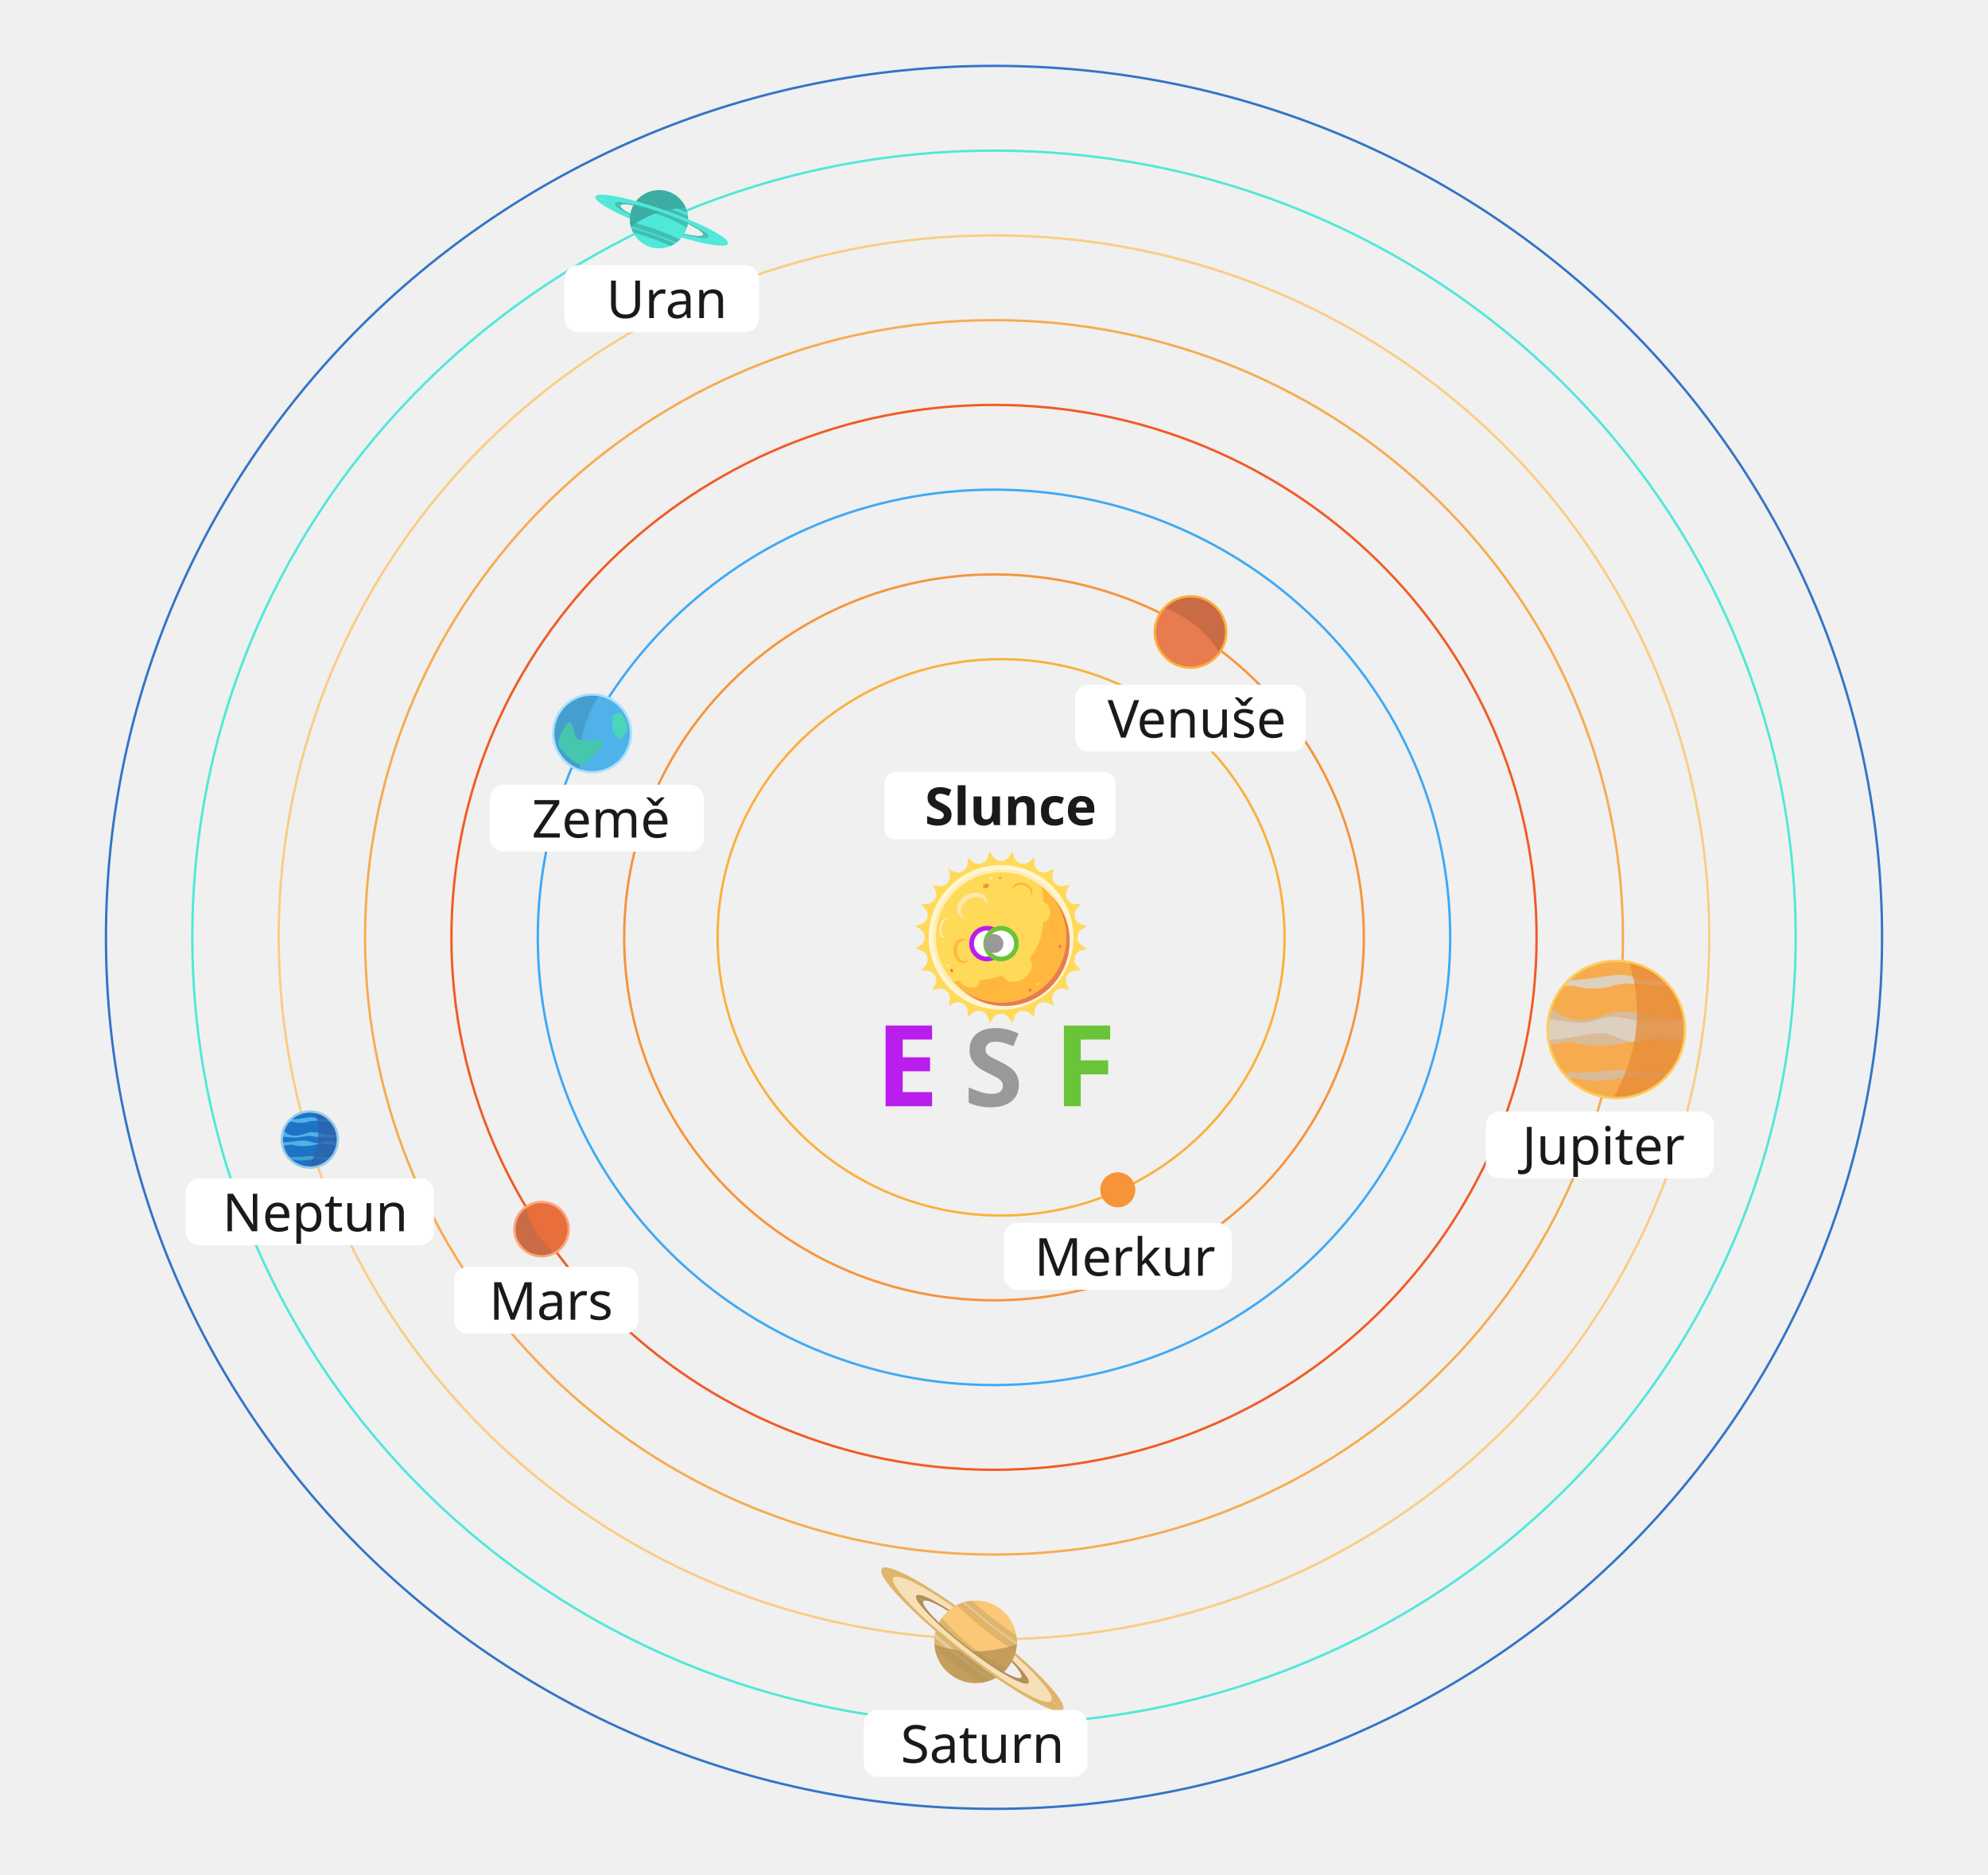
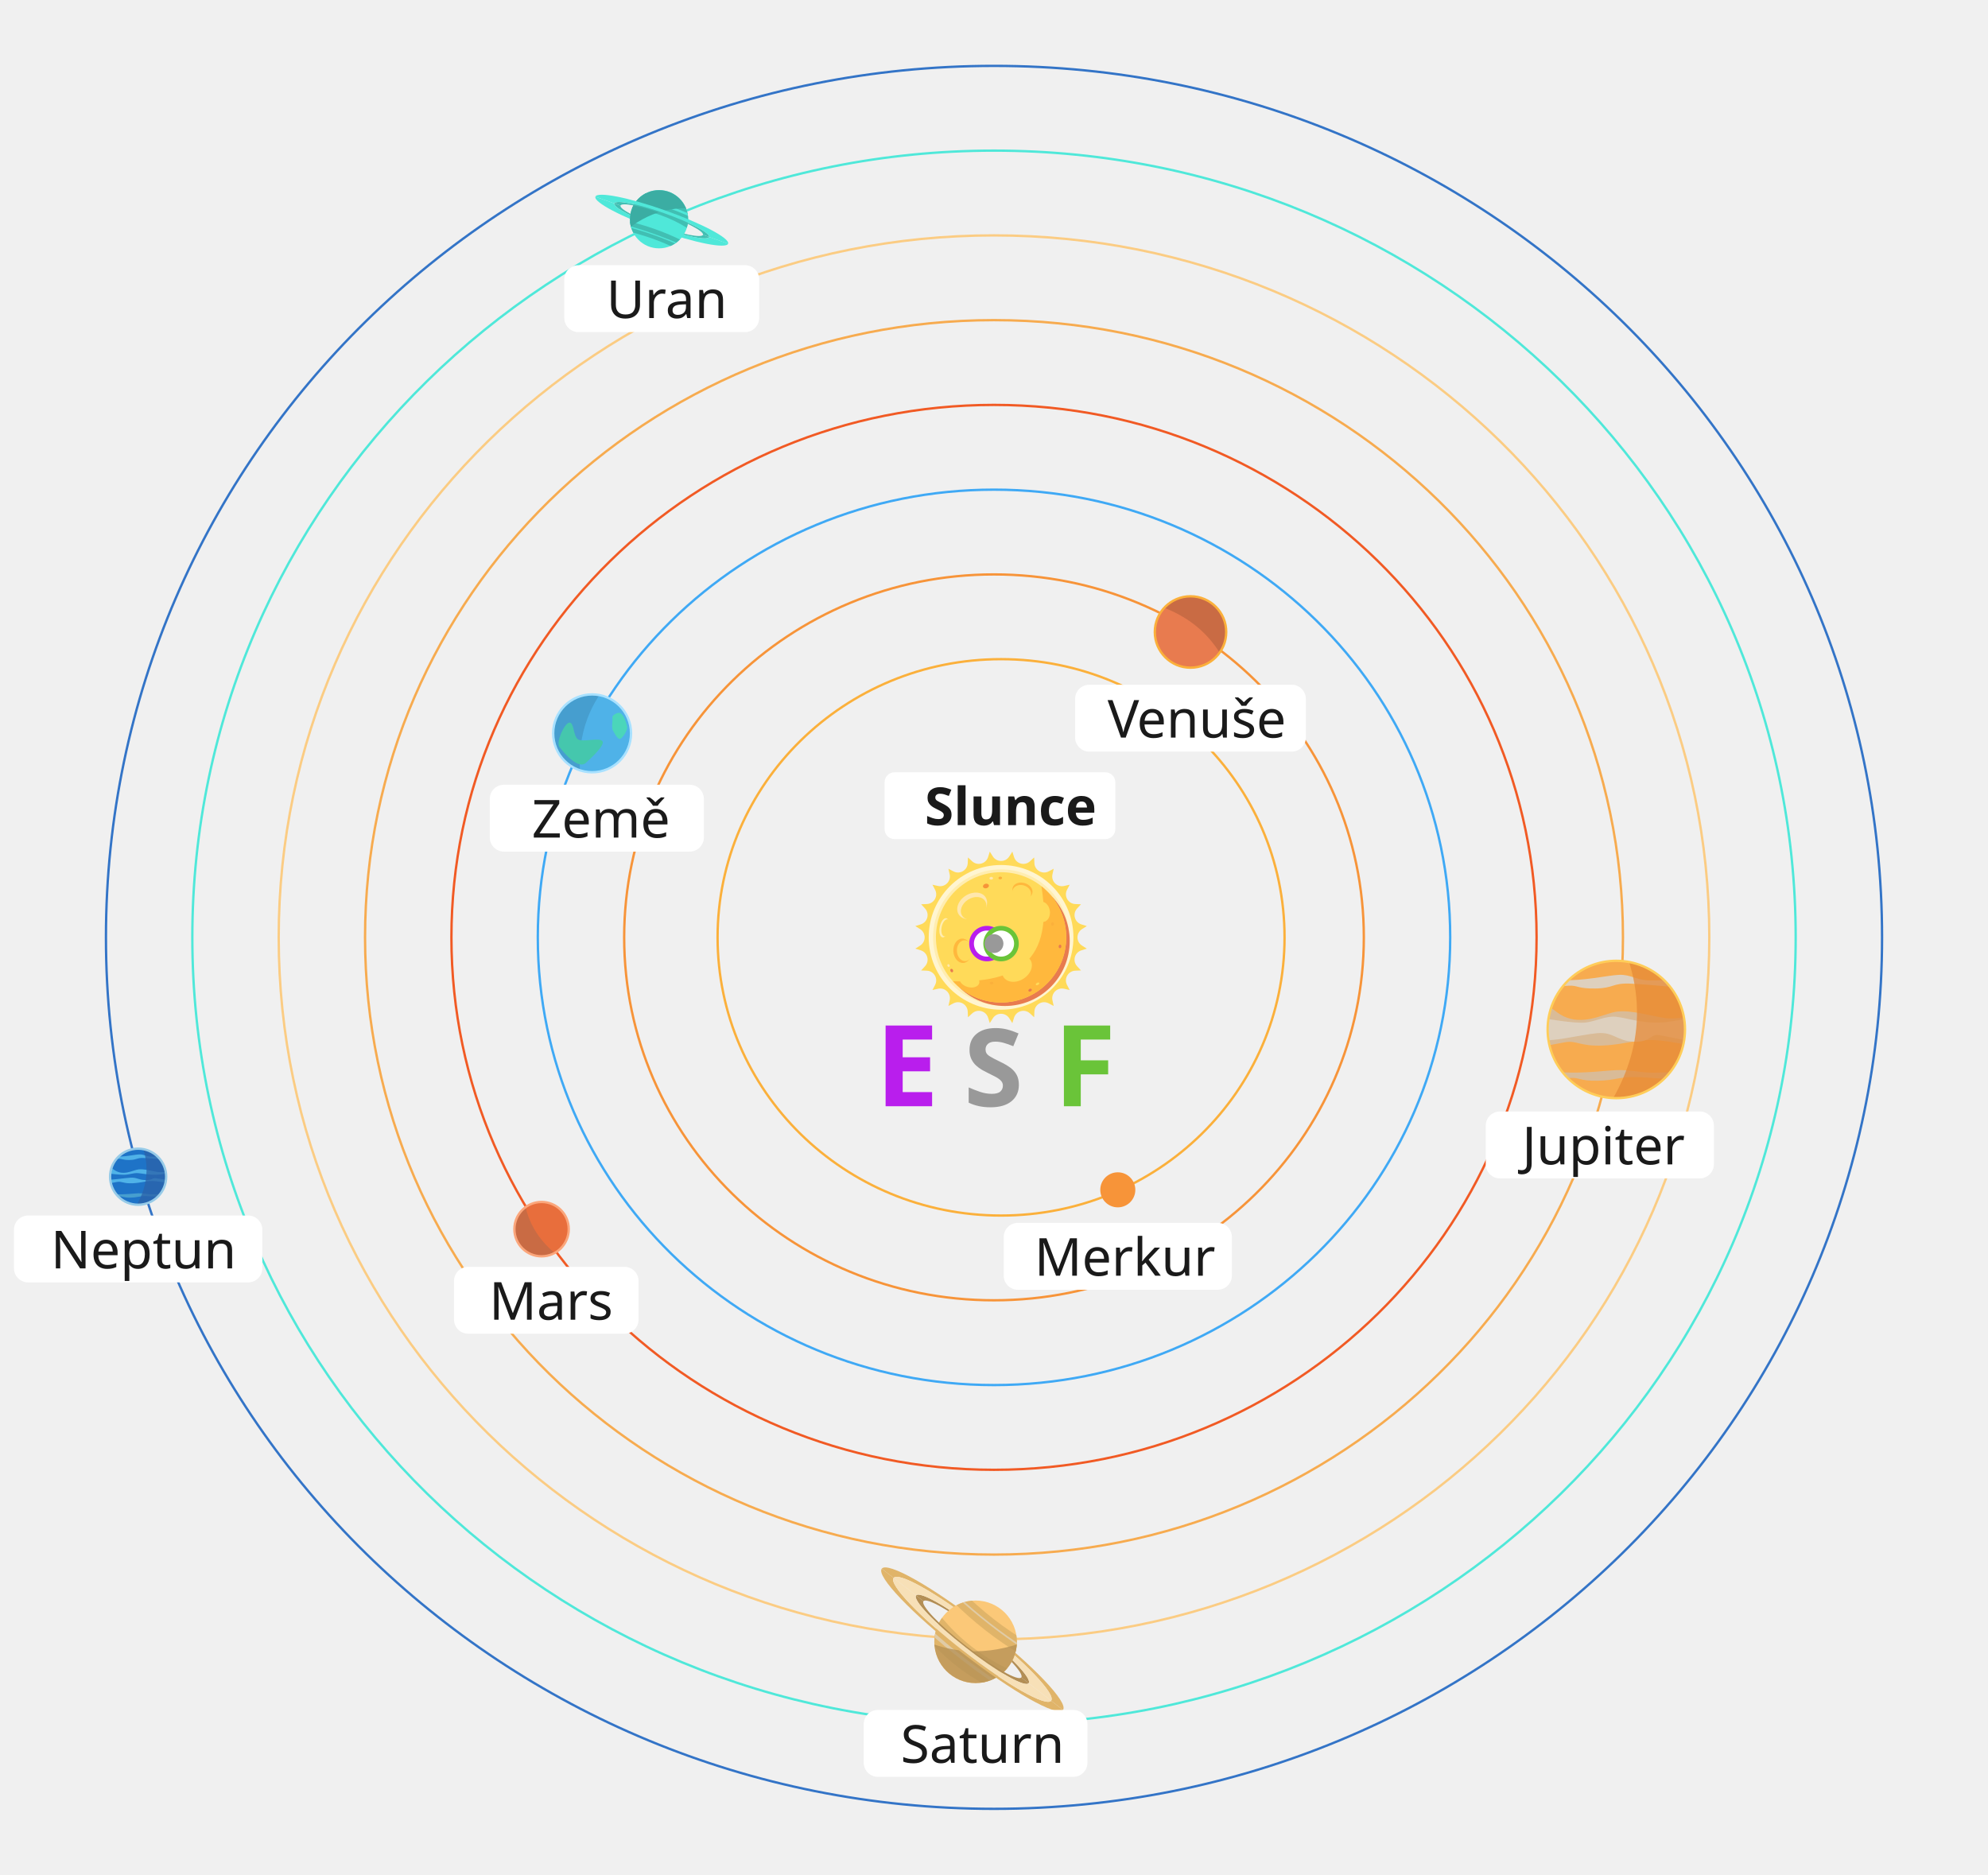
<svg xmlns="http://www.w3.org/2000/svg" id="a" viewBox="0 0 844 795.93">
  <defs>
    <clipPath id="b">
      <circle cx="425" cy="397.97" r="27.66" style="fill:#ffda59;" />
    </clipPath>
    <clipPath id="c">
      <circle cx="251.38" cy="311.35" r="16.53" style="fill:#4fb2e8; stroke:#a8e1ff; stroke-miterlimit:10;" />
    </clipPath>
    <clipPath id="d">
      <circle cx="229.92" cy="521.85" r="11.54" style="fill:#e86e3c; stroke:#fba67b; stroke-miterlimit:10;" />
    </clipPath>
    <clipPath id="e">
      <circle cx="686.2" cy="437.08" r="29.16" style="fill:#f7ab4f; stroke:#ffcd59; stroke-miterlimit:10;" />
    </clipPath>
    <clipPath id="f">
      <circle cx="505.43" cy="268.32" r="15.16" style="fill:#e87b4f; stroke:#fbb03b; stroke-miterlimit:10;" />
    </clipPath>
    <clipPath id="g">
      <circle cx="414.19" cy="697.06" r="17.53" style="fill:#fbc878;" />
    </clipPath>
    <clipPath id="h">
      <circle cx="279.79" cy="93.08" r="12.36" style="fill:#4fe8d9;" />
    </clipPath>
    <clipPath id="i">
-       <circle cx="131.54" cy="483.82" r="11.91" style="fill:#1e73c7; stroke:#97cbe8; stroke-miterlimit:10;" />
+       <circle cx="58.64" cy="499.59" r="11.91" style="fill:#1e73c7; stroke:#97cbe8; stroke-miterlimit:10;" />
    </clipPath>
  </defs>
  <g>
    <path d="m428.5,363.6l1.29-2.04.72,2.31c.91,2.9,4.52,3.87,6.76,1.81l1.78-1.64.1,2.42c.12,3.04,3.37,4.91,6.06,3.5l2.14-1.12-.53,2.36c-.67,2.97,1.98,5.61,4.95,4.95l2.36-.53-1.12,2.14c-1.41,2.69.46,5.94,3.5,6.06l2.42.1-1.64,1.78c-2.06,2.24-1.09,5.85,1.81,6.76l2.31.72-2.04,1.29c-2.57,1.63-2.57,5.37,0,7l2.04,1.29-2.31.72c-2.9.91-3.87,4.52-1.81,6.76l1.64,1.78-2.42.1c-3.04.12-4.91,3.37-3.5,6.06l1.12,2.14-2.36-.53c-2.97-.67-5.61,1.98-4.95,4.95l.53,2.36-2.14-1.12c-2.69-1.41-5.94.46-6.06,3.5l-.1,2.42-1.78-1.64c-2.24-2.06-5.85-1.09-6.76,1.81l-.72,2.31-1.29-2.04c-1.63-2.57-5.37-2.57-7,0l-1.29,2.04-.72-2.31c-.91-2.9-4.52-3.87-6.76-1.81l-1.78,1.64-.1-2.42c-.12-3.04-3.37-4.91-6.06-3.5l-2.14,1.12.53-2.36c.67-2.97-1.98-5.61-4.95-4.95l-2.36.53,1.12-2.14c1.41-2.69-.46-5.94-3.5-6.06l-2.42-.1,1.64-1.78c2.06-2.24,1.09-5.85-1.81-6.76l-2.31-.72,2.04-1.29c2.57-1.63,2.57-5.37,0-7l-2.04-1.29,2.31-.72c2.9-.91,3.87-4.52,1.81-6.76l-1.64-1.78,2.42-.1c3.04-.12,4.91-3.37,3.5-6.06l-1.12-2.14,2.36.53c2.97.67,5.61-1.98,4.95-4.95l-.53-2.36,2.14,1.12c2.69,1.41,5.94-.46,6.06-3.5l.1-2.42,1.78,1.64c2.24,2.06,5.85,1.09,6.76-1.81l.72-2.31,1.29,2.04c1.63,2.57,5.37,2.57,7,0Z" style="fill:#ffda59;" />
    <circle cx="425" cy="397.97" r="30.72" style="fill:#fff5d1;" />
    <ellipse cx="422" cy="397.97" rx="303.68" ry="298.03" style="fill:none; stroke:#fbcc83; stroke-miterlimit:10;" />
    <circle cx="425" cy="397.97" r="28.86" style="fill:#ffedb0;" />
    <circle cx="426.59" cy="399.55" r="27.56" style="fill:#e87b4f;" />
    <g>
      <circle cx="425" cy="397.97" r="27.66" style="fill:#ffda59;" />
      <g style="clip-path:url(#b);">
        <path d="m441.62,373.37c6.86,35.56-10.14,45.2-42.98,42.98v13.65h54.83v-55.36l-11.86-1.27Z" style="fill:#ffb83d;" />
        <ellipse cx="400.9" cy="393.89" rx="4.14" ry="1.99" transform="translate(-64.72 708.63) rotate(-78.55)" style="fill:#ffedb0;" />
        <ellipse cx="401.61" cy="393.91" rx="3.7" ry="1.88" transform="translate(-64.17 709.35) rotate(-78.55)" style="fill:#ffda59;" />
        <ellipse cx="431.74" cy="411.25" rx="6.77" ry="5.13" transform="translate(-153 294.59) rotate(-32.33)" style="fill:#ffda59;" />
        <ellipse cx="413.56" cy="384.54" rx="5.79" ry="4.39" transform="translate(-141.53 280.74) rotate(-32.33)" style="fill:#fbb03b;" />
        <ellipse cx="412.72" cy="384.65" rx="6.77" ry="5.13" transform="translate(-141.72 280.3) rotate(-32.33)" style="fill:#ffe7ad;" />
        <ellipse cx="418.6" cy="376.13" rx="1.28" ry=".97" transform="translate(-83.64 122.25) rotate(-15.12)" style="fill:#f79439;" />
        <ellipse cx="413.35" cy="385.7" rx="5.79" ry="4.39" transform="translate(-142.19 280.81) rotate(-32.33)" style="fill:#ffda59;" />
        <ellipse cx="408.64" cy="403.7" rx="3.93" ry="5.18" transform="translate(-21.67 23.18) rotate(-3.17)" style="fill:#ffb83d;" />
        <ellipse cx="409.58" cy="403.67" rx="3.36" ry="4.43" transform="translate(-21.67 23.23) rotate(-3.17)" style="fill:#ffda59;" />
        <ellipse cx="440.48" cy="417.72" rx=".82" ry=".48" transform="translate(-149.85 276.2) rotate(-30)" style="fill:#ffda59;" />
        <ellipse cx="402.7" cy="409.97" rx=".48" ry=".6" transform="translate(-140.15 221.4) rotate(-26.36)" style="fill:#ffe7ad;" />
        <ellipse cx="411.55" cy="416.22" rx="2.91" ry="4.34" transform="translate(-104.9 691.71) rotate(-73.4)" style="fill:#ffda59;" />
        <ellipse cx="434.09" cy="378.08" rx="3.29" ry="4.34" transform="translate(-52.24 686.07) rotate(-73.4)" style="fill:#ffb83d;" />
        <ellipse cx="433.76" cy="379.09" rx="3.29" ry="4.04" transform="translate(-53.45 686.47) rotate(-73.4)" style="fill:#ffda59;" />
        <circle cx="422.16" cy="400.12" r="4.69" style="fill:#ffb83d;" />
        <circle cx="422.99" cy="400.74" r="4.23" style="fill:#ffda59;" />
        <ellipse cx="424.63" cy="372.79" rx=".77" ry=".58" transform="translate(-19.94 24.02) rotate(-3.17)" style="fill:#fbb03b;" />
        <ellipse cx="420.8" cy="372.9" rx=".77" ry=".58" transform="translate(-19.95 23.81) rotate(-3.17)" style="fill:#ffe7ad;" />
        <ellipse cx="420.95" cy="417.42" rx=".77" ry=".58" transform="translate(-22.41 23.88) rotate(-3.17)" style="fill:#fbb03b;" />
        <ellipse cx="446.85" cy="392.28" rx=".77" ry=".58" transform="translate(12.48 798.34) rotate(-84.35)" style="fill:#fbb03b;" />
        <ellipse cx="450.03" cy="401.84" rx=".77" ry=".58" transform="translate(5.83 810.11) rotate(-84.35)" style="fill:#e87b4f;" />
        <ellipse cx="404.03" cy="412.11" rx=".58" ry=".77" transform="translate(-132.19 198.7) rotate(-23.87)" style="fill:#e87b4f;" />
        <ellipse cx="437.32" cy="420.39" rx=".77" ry=".58" transform="translate(-151.6 274.98) rotate(-30)" style="fill:#e87b4f;" />
        <ellipse cx="442.46" cy="387.08" rx="3.29" ry="4.34" transform="translate(-53.86 72.02) rotate(-8.77)" style="fill:#ffda59;" />
      </g>
    </g>
    <ellipse cx="425" cy="397.97" rx="120.35" ry="118.11" style="fill:none; stroke:#fbb03b; stroke-miterlimit:10;" />
    <ellipse cx="422" cy="397.97" rx="157.01" ry="154.09" style="fill:none; stroke:#f79439; stroke-miterlimit:10;" />
    <ellipse cx="422" cy="397.97" rx="193.68" ry="190.08" style="fill:none; stroke:#3fa9f5; stroke-miterlimit:10;" />
    <ellipse cx="422" cy="397.97" rx="230.35" ry="226.06" style="fill:none; stroke:#f15a24; stroke-miterlimit:10;" />
    <ellipse cx="422" cy="397.97" rx="267.02" ry="262.05" style="fill:none; stroke:#f7ab4f; stroke-miterlimit:10;" />
    <ellipse cx="422" cy="397.97" rx="340.35" ry="334.02" style="fill:none; stroke:#4fe8d9; stroke-miterlimit:10;" />
    <ellipse cx="422" cy="397.97" rx="377.02" ry="370" style="fill:none; stroke:#3374c7; stroke-miterlimit:10;" />
    <g>
      <circle cx="251.38" cy="311.35" r="16.53" style="fill:#4fb2e8;" />
      <g style="clip-path:url(#c);">
        <path d="m258.69,289.37c-8.89,10.75-14.4,23.97-11.99,43.02l-16.51-14.35,2.62-21.59,25.88-7.08Z" style="fill:#469ecf;" />
        <path d="m249.15,323.47s7.92-6.92,6.63-8.74c-1.29-1.82-8.51.6-10.49-.9-1.98-1.5-1.52-7.27-3.62-7.02-2.1.26-5.69,8.33-4.18,10.3,1.51,1.97,8.24,10.45,11.66,6.36Z" style="fill:#45c7ad;" />
        <path d="m261.96,302.79s-2.19.75-1.96,1.94c.23,1.19-.49,4.05.15,5.24s1.7,3.39,2.79,3.74c1.09.35,3.64-3.82,3.34-5.13s-1.71-7.02-4.32-5.77Z" style="fill:#4bd6ba;" />
      </g>
      <circle cx="251.38" cy="311.35" r="16.53" style="fill:none; stroke:#a8e1ff; stroke-miterlimit:10;" />
    </g>
    <g>
      <circle cx="229.92" cy="521.85" r="11.54" style="fill:#e86e3c;" />
      <g style="clip-path:url(#d);">
        <path d="m222.23,507.63c1.22,9.66,5.32,18.78,16.16,26.65l-15.19,1.55-9.73-11.65,8.76-16.55Z" style="fill:#c96b44;" />
      </g>
      <circle cx="229.92" cy="521.85" r="11.54" style="fill:none; stroke:#fba67b; stroke-miterlimit:10;" />
    </g>
    <g>
      <circle cx="686.2" cy="437.08" r="29.16" style="fill:#f7ab4f;" />
      <g style="clip-path:url(#e);">
        <path d="m730.78,429.39s-17.67,3.76-23.84,2.85c-6.17-.91-14.11-3.43-20.23-2.77-6.12.66-16.38,7.83-26.42-.25-7.84-6.31-14.44-1.13-14.44-1.13,0,0-5.31,12.47-5.1,15.89.21,3.42,18.52-.56,23.63-1.47,5.11-.91,6.22,1.83,16.22,1.38,10-.46,14.86-3.12,24.44-2.09,9.58,1.03,23.36,4.81,28.38,2.41,5.02-2.39-2.64-14.82-2.64-14.82Z" style="fill:#d9bb97;" />
        <path d="m655.96,432.42s12.78,2.26,17.24,1.71c4.46-.55,8.39-2.84,12.82-2.45,4.42.39,12.43,3.34,21.51,2.24,9.08-1.1,9.85-2.29,9.85-2.29,0,0,3.84,7.49,3.69,9.55s-13.08-1.16-16.78-1.71c-3.69-.55-3.39,3.08-10.62,2.81-7.24-.27-8.62-4.25-15.55-3.63-6.93.62-20.44,4.11-24.08,2.67-3.63-1.44,1.91-8.9,1.91-8.9Z" style="fill:#ded0be;" />
        <path d="m718.02,415.48s-13.77.96-18.58.73c-4.81-.23-7.23-2.5-12-2.33-4.77.17-15.2,2.71-24.99,2.25-9.79-.47-10.62-.97-10.62-.97,0,0-4.14,3.19-3.98,4.06.16.87,14.1-.5,18.08-.73,3.98-.23,3.65,1.31,11.45,1.19,7.8-.12,7.06-2.34,14.52-2.08,7.47.26,24.26,2.28,28.18,1.67,3.91-.61-2.06-3.79-2.06-3.79Z" style="fill:#ded0be;" />
        <path d="m718.85,454.65s-13.77.96-18.58.73-9.04-1.21-13.81-1.04c-4.77.17-13.39,1.42-23.18.95-9.79-.47-10.62-.97-10.62-.97,0,0-4.14,3.19-3.98,4.06.16.87,14.1-.5,18.08-.73s3.65,1.31,11.45,1.19c7.8-.12,9.29-1.81,16.75-1.54,7.47.26,22.03,1.75,25.95,1.14,3.91-.61-2.06-3.79-2.06-3.79Z" style="fill:#d9bb97;" />
        <path d="m678.3,476.34c15.09-20.51,23.64-46.65,9.42-78.2l32.62,20.62,1.19,38.34-43.23,19.24Z" style="fill:#e68a35; opacity:.75;" />
      </g>
      <circle cx="686.2" cy="437.08" r="29.16" style="fill:none; stroke:#ffcd59; stroke-miterlimit:10;" />
    </g>
    <g>
      <circle cx="505.43" cy="268.32" r="15.16" style="fill:#e87b4f;" />
      <g style="clip-path:url(#f);">
        <path d="m520.97,282.8c-5.58-11.51-14.5-21.16-31.31-26.4l18.27-8.3,17.01,10.42-3.97,24.28Z" style="fill:#c96b44;" />
      </g>
      <circle cx="505.43" cy="268.32" r="15.16" style="fill:none; stroke:#fbb03b; stroke-miterlimit:10;" />
    </g>
    <g>
      <path d="m417.25,690.32c-21.25-16.56-40.45-27.45-42.9-24.31l5.03,3.92c2.12-2.73,18.82,6.74,37.29,21.13,18.47,14.4,31.72,28.28,29.59,31l5.03,3.92c2.44-3.14-12.8-19.11-34.05-35.67Z" style="fill:#e0b469;" />
      <path d="m415.57,692.47c-13.2-10.29-25.13-17.05-26.65-15.1l3.13,2.44c1.32-1.69,11.69,4.18,23.16,13.13,11.47,8.94,19.7,17.57,18.38,19.26l3.13,2.44c1.52-1.95-7.95-11.87-21.15-22.16Z" style="fill:#b38e54;" />
      <path d="m415.57,692.47c13.2,10.29,22.67,20.21,21.15,22.16l9.54,7.44c2.12-2.73-11.12-16.61-29.59-31-18.47-14.4-35.16-23.86-37.29-21.13l9.54,7.44c1.52-1.95,13.45,4.81,26.65,15.1Z" style="fill:#f7e0b7;" />
      <g>
        <circle cx="414.19" cy="697.06" r="17.53" style="fill:#fbc878;" />
        <g style="clip-path:url(#g);">
          <path d="m433.53,702.55c-10.5-6.22-20.18-13.83-29.14-22.71l3.68-4.72c8.67,8.81,18.39,16.37,29.14,22.71l-3.68,4.72Z" style="fill:#e0b469;" />
          <path d="m434.94,700.49c-10.19-6.74-19.89-14.34-29.14-22.71l.49-.62c9.27,8.59,18.31,15.67,29.14,22.71l-.49.62Z" style="fill:#e0cba6;" />
          <path d="m421.88,717.07c-11.23-5.28-20.89-12.93-29.14-22.71l6.49-8.33c7.91,9.79,17.64,17.34,29.14,22.71l-6.49,8.33Z" style="fill:#e0b469;" />
          <path d="m423.02,715.36c-10.15-6.79-19.86-14.38-29.14-22.71l.9-1.15c9.39,8.61,18.44,15.68,29.14,22.71l-.9,1.15Z" style="fill:#e0cba6;" />
          <path d="m389.68,695.41c13.4,6.27,28.44,8.41,47.35.87l-10.34,20.77-22.86,3.05-14.14-24.68Z" style="fill:#b38f54; opacity:.75;" />
        </g>
      </g>
      <path d="m410.43,699.06c11.47,8.94,21.84,14.82,23.16,13.13l-41.55-32.39c-1.32,1.69,6.91,10.32,18.38,19.26Z" style="fill:none;" />
      <path d="m415.21,692.93c-11.47-8.94-21.84-14.82-23.16-13.13l41.55,32.39c1.32-1.69-6.91-10.32-18.38-19.26Z" style="fill:none;" />
      <path d="m408.97,700.93c-18.47-14.4-31.72-28.28-29.59-31l-5.03-3.92c-2.44,3.14,12.8,19.11,34.05,35.67,21.25,16.56,40.45,27.45,42.9,24.31l-5.03-3.92c-2.12,2.73-18.82-6.74-37.29-21.13Z" style="fill:#e0b469;" />
      <path d="m410.43,699.06c-11.47-8.94-19.7-17.57-18.38-19.26l-3.13-2.44c-1.52,1.95,7.95,11.87,21.15,22.16,13.2,10.29,25.13,17.05,26.65,15.1l-3.13-2.44c-1.32,1.69-11.69-4.18-23.16-13.13Z" style="fill:#b38e54;" />
      <path d="m408.97,700.93c18.47,14.4,35.16,23.86,37.29,21.13l-9.54-7.44c-1.52,1.95-13.45-4.81-26.65-15.1-13.2-10.29-22.67-20.21-21.15-22.16l-9.54-7.44c-2.12,2.73,11.12,16.61,29.59,31Z" style="fill:#f7e0b7;" />
    </g>
    <g>
      <path d="m279.89,96.46c11.12,3.94,20.61,5.8,21.19,4.16l-2.63-.93c-.51,1.43-8.75-.19-18.42-3.61-9.67-3.42-17.09-7.35-16.59-8.78l-2.63-.93c-.58,1.64,7.96,6.16,19.08,10.1Z" style="fill:#41bfb3;" />
      <path d="m279.89,96.46c-11.12-3.94-19.67-8.46-19.08-10.1l-8.04-2.85c-.81,2.3,11.14,8.62,26.7,14.13,15.56,5.51,28.83,8.11,29.65,5.82l-8.04-2.85c-.58,1.64-10.07-.22-21.19-4.16Z" style="fill:#4fe8d9;" />
      <g>
        <circle cx="279.79" cy="93.08" r="12.36" style="fill:#4fe8d9;" />
        <g style="clip-path:url(#h);">
          <path d="m265.63,93.72c8.41,1.82,16.58,4.75,24.55,8.69l-1.41,3.97c-7.76-3.96-15.95-6.85-24.55-8.69l1.41-3.97Z" style="fill:#41bfb3;" />
          <path d="m265.15,95.41c8.32,2.24,16.5,5.15,24.55,8.69l-.19.52c-8.12-3.68-15.74-6.4-24.55-8.69l.19-.52Z" style="fill:#4fe8d9;" />
          <path d="m270.18,81.41c8.69,1.03,16.85,3.99,24.55,8.69l-2.49,7.02c-7.47-4.79-15.66-7.67-24.55-8.69l2.49-7.02Z" style="fill:#41bfb3;" />
          <path d="m269.8,82.81c8.3,2.27,16.49,5.18,24.55,8.69l-.34.97c-8.2-3.67-15.83-6.37-24.55-8.69l.34-.97Z" style="fill:#4fe8d9;" />
          <path d="m296.54,88.72c-10.36-1.2-20.89.72-31.85,9.98l2.29-16.19,14.61-7.13,14.96,13.35Z" style="fill:#3bada3;" />
        </g>
      </g>
      <path d="m281.85,90.9c-9.67-3.42-17.91-5.04-18.42-3.61l35,12.39c.51-1.43-6.92-5.36-16.59-8.78Z" style="fill:none;" />
      <path d="m280.02,96.07c9.67,3.42,17.91,5.04,18.42,3.61l-35-12.39c-.51,1.43,6.92,5.36,16.59,8.78Z" style="fill:none;" />
      <path d="m281.85,90.9c9.67,3.42,17.09,7.35,16.59,8.78l2.63.93c.58-1.64-7.96-6.16-19.08-10.1-11.12-3.94-20.61-5.8-21.19-4.16l2.63.93c.51-1.43,8.75.19,18.42,3.61Z" style="fill:#41bfb3;" />
      <path d="m282.41,89.33c-15.56-5.51-28.83-8.11-29.65-5.82l8.04,2.85c.58-1.64,10.07.22,21.19,4.16,11.12,3.94,19.67,8.46,19.08,10.1l8.04,2.85c.81-2.3-11.14-8.62-26.7-14.13Z" style="fill:#4fe8d9;" />
    </g>
    <rect x="630.77" y="471.91" width="96.86" height="28.39" rx="6" ry="6" style="fill:#fff;" />
    <text transform="translate(646.2 494.35)" style="fill:#1a1a1a; font-family:SegoeUI, 'Segoe UI'; font-size:22.28px;">
      <tspan x="0" y="0">Jupiter</tspan>
    </text>
    <rect x="456.44" y="290.72" width="97.96" height="28.39" rx="6" ry="6" style="fill:#fff;" />
    <rect x="375.55" y="327.88" width="97.96" height="28.39" rx="4.25" ry="4.25" style="fill:#fff;" />
    <text transform="translate(470.23 313.16)" style="fill:#1a1a1a; font-family:SegoeUI, 'Segoe UI'; font-size:22.28px;">
      <tspan x="0" y="0" style="letter-spacing:-.06em;">V</tspan>
      <tspan x="12.42" y="0">enuše</tspan>
    </text>
    <circle cx="474.56" cy="505.16" r="7.44" style="fill:#f79439;" />
    <rect x="426.13" y="519.19" width="96.86" height="28.39" rx="6" ry="6" style="fill:#fff;" />
    <text transform="translate(439.15 541.63)" style="fill:#1a1a1a; font-family:SegoeUI, 'Segoe UI'; font-size:22.28px;">
      <tspan x="0" y="0">Merkur</tspan>
    </text>
    <rect x="366.7" y="725.99" width="94.97" height="28.39" rx="6" ry="6" style="fill:#fff;" />
    <text transform="translate(382.35 748.43)" style="fill:#1a1a1a; font-family:SegoeUI, 'Segoe UI'; font-size:22.28px;">
      <tspan x="0" y="0">Saturn</tspan>
    </text>
    <rect x="192.75" y="537.86" width="78.35" height="28.39" rx="6" ry="6" style="fill:#fff;" />
    <text transform="translate(207.66 560.3)" style="fill:#1a1a1a; font-family:SegoeUI, 'Segoe UI'; font-size:22.28px;">
      <tspan x="0" y="0">Mars</tspan>
    </text>
    <rect x="207.94" y="333.17" width="90.88" height="28.39" rx="6" ry="6" style="fill:#fff;" />
    <text transform="translate(225.78 355.61)" style="fill:#1a1a1a; font-family:SegoeUI, 'Segoe UI'; font-size:22.28px;">
      <tspan x="0" y="0">Země</tspan>
    </text>
    <rect x="239.57" y="112.6" width="82.73" height="28.39" rx="6" ry="6" style="fill:#fff;" />
    <text transform="translate(257.44 135.04)" style="fill:#1a1a1a; font-family:SegoeUI, 'Segoe UI'; font-size:22.28px;">
      <tspan x="0" y="0">Uran</tspan>
    </text>
    <text transform="translate(392.58 350.32)" style="fill:#1a1a1a; font-family:SegoeUI-Semibold, 'Segoe UI'; font-size:22.28px; font-weight:600;">
      <tspan x="0" y="0">Slunce</tspan>
    </text>
    <g>
      <g>
-         <circle cx="131.54" cy="483.82" r="11.91" style="fill:#1e73c7;" />
+         <circle cx="58.64" cy="499.59" r="11.91" style="fill:#1e73c7;" />
        <g style="clip-path:url(#i);">
-           <path d="m149.74,480.68s-7.21,1.54-9.73,1.16c-2.52-.37-5.76-1.4-8.26-1.13-2.5.27-6.69,3.2-10.79-.1-3.2-2.57-5.9-.46-5.9-.46,0,0-2.17,5.09-2.08,6.49.08,1.4,7.56-.23,9.65-.6,2.09-.37,2.54.75,6.62.56,4.09-.19,6.07-1.27,9.98-.85,3.91.42,9.54,1.96,11.59.98,2.05-.98-1.08-6.05-1.08-6.05Z" style="fill:#4fb2e8;" />
-           <path d="m119.19,482.5s5.22.63,7.04.48c1.82-.15,3.43-.79,5.23-.68,1.81.11,5.08.93,8.78.63,3.71-.31,4.02-.64,4.02-.64,0,0,1.57,2.09,1.51,2.66-.06.57-5.34-.32-6.85-.48-1.51-.15-1.38.86-4.34.78s-3.52-1.18-6.35-1.01c-2.83.17-8.35,1.15-9.83.74-1.48-.4.78-2.48.78-2.48Z" style="fill:#1e73c7;" />
-           <path d="m144.53,475s-5.62.39-7.59.3c-1.96-.1-2.95-1.02-4.9-.95-1.95.07-6.21,1.11-10.2.92-4-.19-4.34-.4-4.34-.4,0,0-1.69,1.3-1.62,1.66s5.76-.2,7.38-.3c1.63-.1,1.49.54,4.67.49,3.18-.05,2.88-.96,5.93-.85,3.05.11,9.91.93,11.51.68s-.84-1.55-.84-1.55Z" style="fill:#4fb2e8;" />
-           <path d="m144.87,490.99s-5.62.39-7.59.3c-1.96-.1-3.69-.49-5.64-.43-1.95.07-5.47.58-9.47.39-4-.19-4.34-.4-4.34-.4,0,0-1.69,1.3-1.62,1.66.07.36,5.76-.2,7.38-.3,1.63-.1,1.49.54,4.67.49,3.18-.05,3.79-.74,6.84-.63,3.05.11,9,.71,10.59.46,1.6-.25-.84-1.55-.84-1.55Z" style="fill:#469ecf;" />
-           <path d="m128.31,499.85c6.16-8.37,9.65-19.05,3.85-31.93l13.32,8.42.48,15.66-17.65,7.86Z" style="fill:#2b62a8; opacity:.75;" />
+           <path d="m76.84,496.45s-7.21,1.54-9.73,1.16c-2.52-.37-5.76-1.4-8.26-1.13-2.5.27-6.69,3.2-10.79-.1-3.2-2.57-5.9-.46-5.9-.46,0,0-2.17,5.09-2.08,6.49.08,1.4,7.56-.23,9.65-.6,2.09-.37,2.54.75,6.62.56,4.09-.19,6.07-1.27,9.98-.85,3.91.42,9.54,1.96,11.59.98,2.05-.98-1.08-6.05-1.08-6.05Z" style="fill:#4fb2e8;" />
+           <path d="m46.29,498.27s5.22.63,7.04.48c1.82-.15,3.43-.79,5.23-.68,1.81.11,5.08.93,8.78.63,3.71-.31,4.02-.64,4.02-.64,0,0,1.57,2.09,1.51,2.66-.06.57-5.34-.32-6.85-.48-1.51-.15-1.38.86-4.34.78s-3.52-1.18-6.35-1.01c-2.83.17-8.35,1.15-9.83.74-1.48-.4.78-2.48.78-2.48Z" style="fill:#1e73c7;" />
+           <path d="m71.63,490.77s-5.62.39-7.59.3c-1.96-.1-2.95-1.02-4.9-.95-1.95.07-6.21,1.11-10.2.92-4-.19-4.34-.4-4.34-.4,0,0-1.69,1.3-1.62,1.66s5.76-.2,7.38-.3c1.63-.1,1.49.54,4.67.49,3.18-.05,2.88-.96,5.93-.85,3.05.11,9.91.93,11.51.68,1.6-.25-.84-1.55-.84-1.55Z" style="fill:#4fb2e8;" />
+           <path d="m71.97,506.76s-5.62.39-7.59.3c-1.96-.1-3.69-.49-5.64-.43-1.95.07-5.47.58-9.47.39-4-.19-4.34-.4-4.34-.4,0,0-1.69,1.3-1.62,1.66.07.36,5.76-.2,7.38-.3,1.63-.1,1.49.54,4.67.49,3.18-.05,3.79-.74,6.84-.63,3.05.11,9,.71,10.59.46,1.6-.25-.84-1.55-.84-1.55Z" style="fill:#469ecf;" />
+           <path d="m55.41,515.62c6.16-8.37,9.65-19.05,3.85-31.93l13.32,8.42.48,15.66-17.65,7.86Z" style="fill:#2b62a8; opacity:.75;" />
        </g>
-         <circle cx="131.54" cy="483.82" r="11.91" style="fill:none; stroke:#97cbe8; stroke-miterlimit:10;" />
-       </g>
-       <rect x="78.82" y="500.3" width="105.43" height="28.39" rx="6" ry="6" style="fill:#fff;" />
-       <text transform="translate(94.45 522.74)" style="fill:#1a1a1a; font-family:SegoeUI, 'Segoe UI'; font-size:22.28px;">
+         <circle cx="58.64" cy="499.59" r="11.91" style="fill:none; stroke:#97cbe8; stroke-miterlimit:10;" />
+       </g>
+       <rect x="5.93" y="516.07" width="105.43" height="28.39" rx="6" ry="6" style="fill:#fff;" />
+       <text transform="translate(21.55 538.51)" style="fill:#1a1a1a; font-family:SegoeUI, 'Segoe UI'; font-size:22.28px;">
        <tspan x="0" y="0">Neptun</tspan>
      </text>
    </g>
  </g>
  <text transform="translate(371.67 469.67)">
    <tspan>
      <tspan x="0" y="0" style="fill:#b91eed; font-family:SegoeUI-Bold, 'Segoe UI'; font-size:48px; font-weight:700;">E</tspan>
      <tspan x="25.55" y="0" xml:space="preserve" style="fill:#999; font-family:SegoeUI-Semibold, 'Segoe UI'; font-size:45.84px; font-weight:600;"> S </tspan>
      <tspan x="75.7" y="0" style="fill:#6ac439; font-family:SegoeUI-Bold, 'Segoe UI'; font-size:48px; font-weight:700;">F</tspan>
    </tspan>
  </text>
  <g>
    <g>
      <circle cx="419" cy="400.62" r="6.53" style="fill:#fff;" />
      <path d="m419,395.09c3.05,0,5.53,2.48,5.53,5.53s-2.48,5.53-5.53,5.53-5.53-2.48-5.53-5.53,2.48-5.53,5.53-5.53m0-2c-4.15,0-7.53,3.38-7.53,7.53s3.38,7.53,7.53,7.53,7.53-3.38,7.53-7.53-3.38-7.53-7.53-7.53h0Z" style="fill:#b91eed;" />
    </g>
    <g>
      <circle cx="425" cy="400.62" r="6.53" style="fill:#fff;" />
      <path d="m425,395.09c3.05,0,5.53,2.48,5.53,5.53s-2.48,5.53-5.53,5.53-5.53-2.48-5.53-5.53,2.48-5.53,5.53-5.53m0-2c-4.15,0-7.53,3.38-7.53,7.53s3.38,7.53,7.53,7.53,7.53-3.38,7.53-7.53-3.38-7.53-7.53-7.53h0Z" style="fill:#6ac439;" />
    </g>
    <circle cx="422" cy="400.62" r="4" style="fill:#999;" />
  </g>
</svg>
